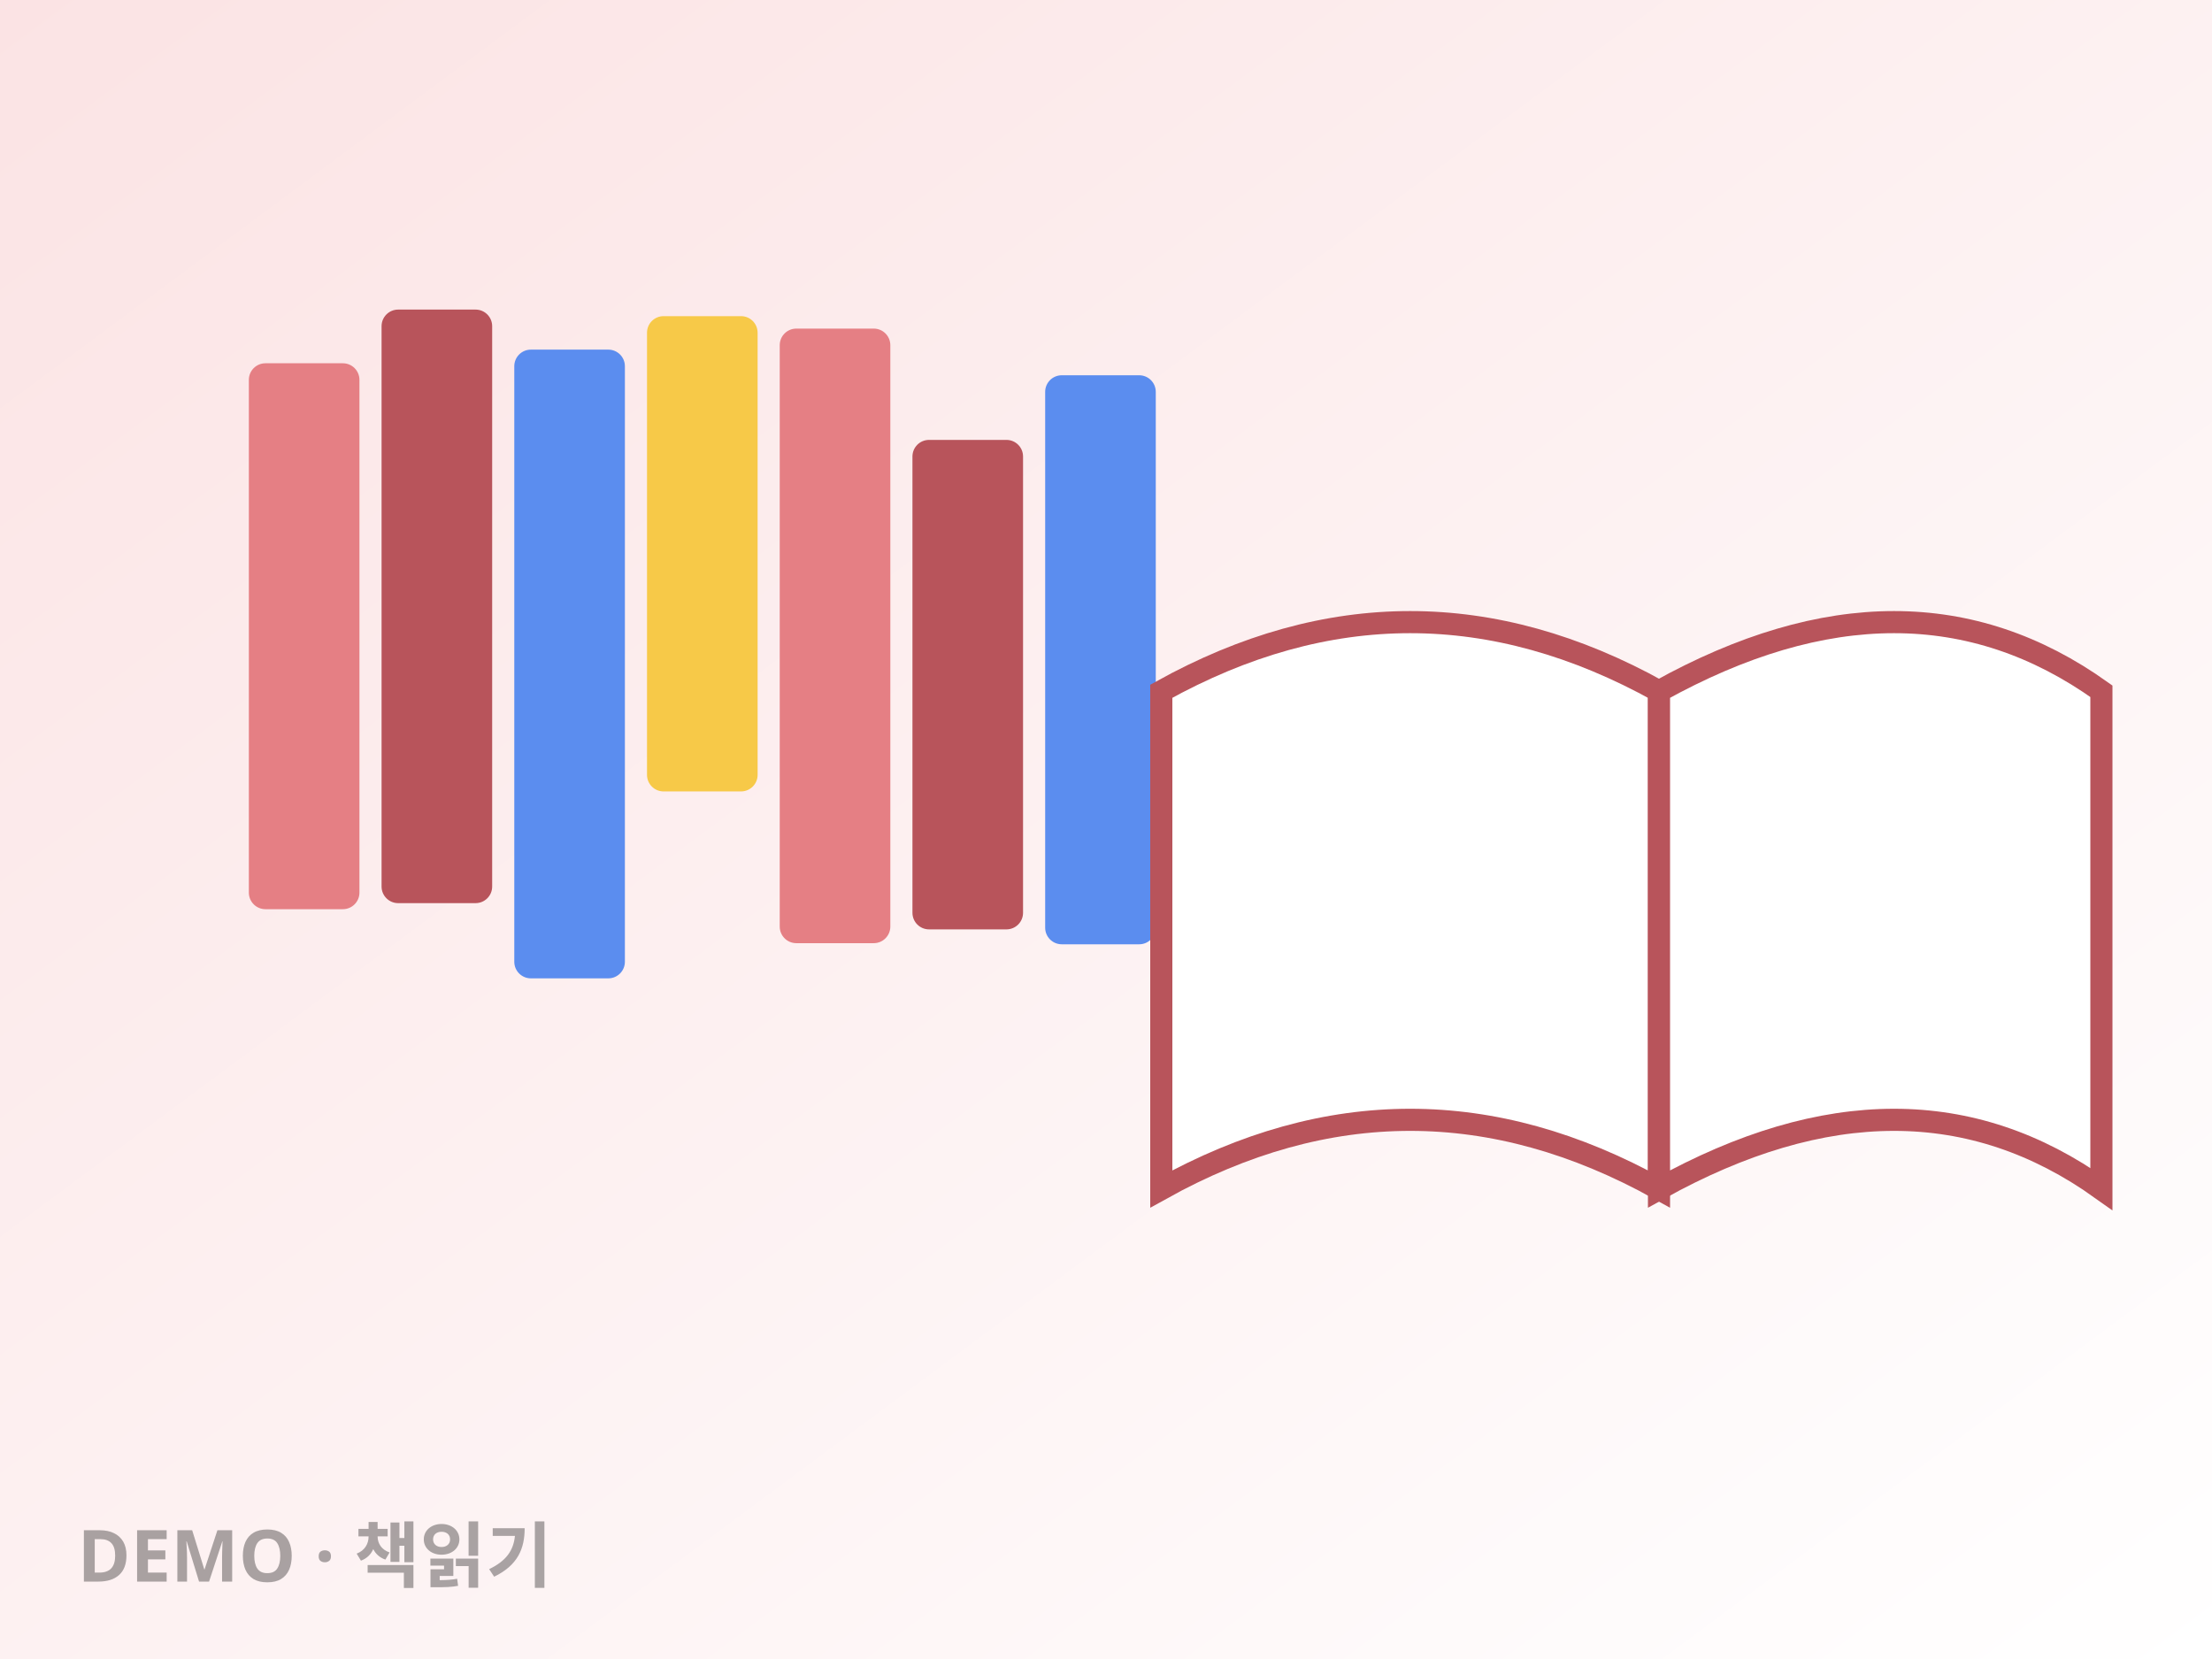
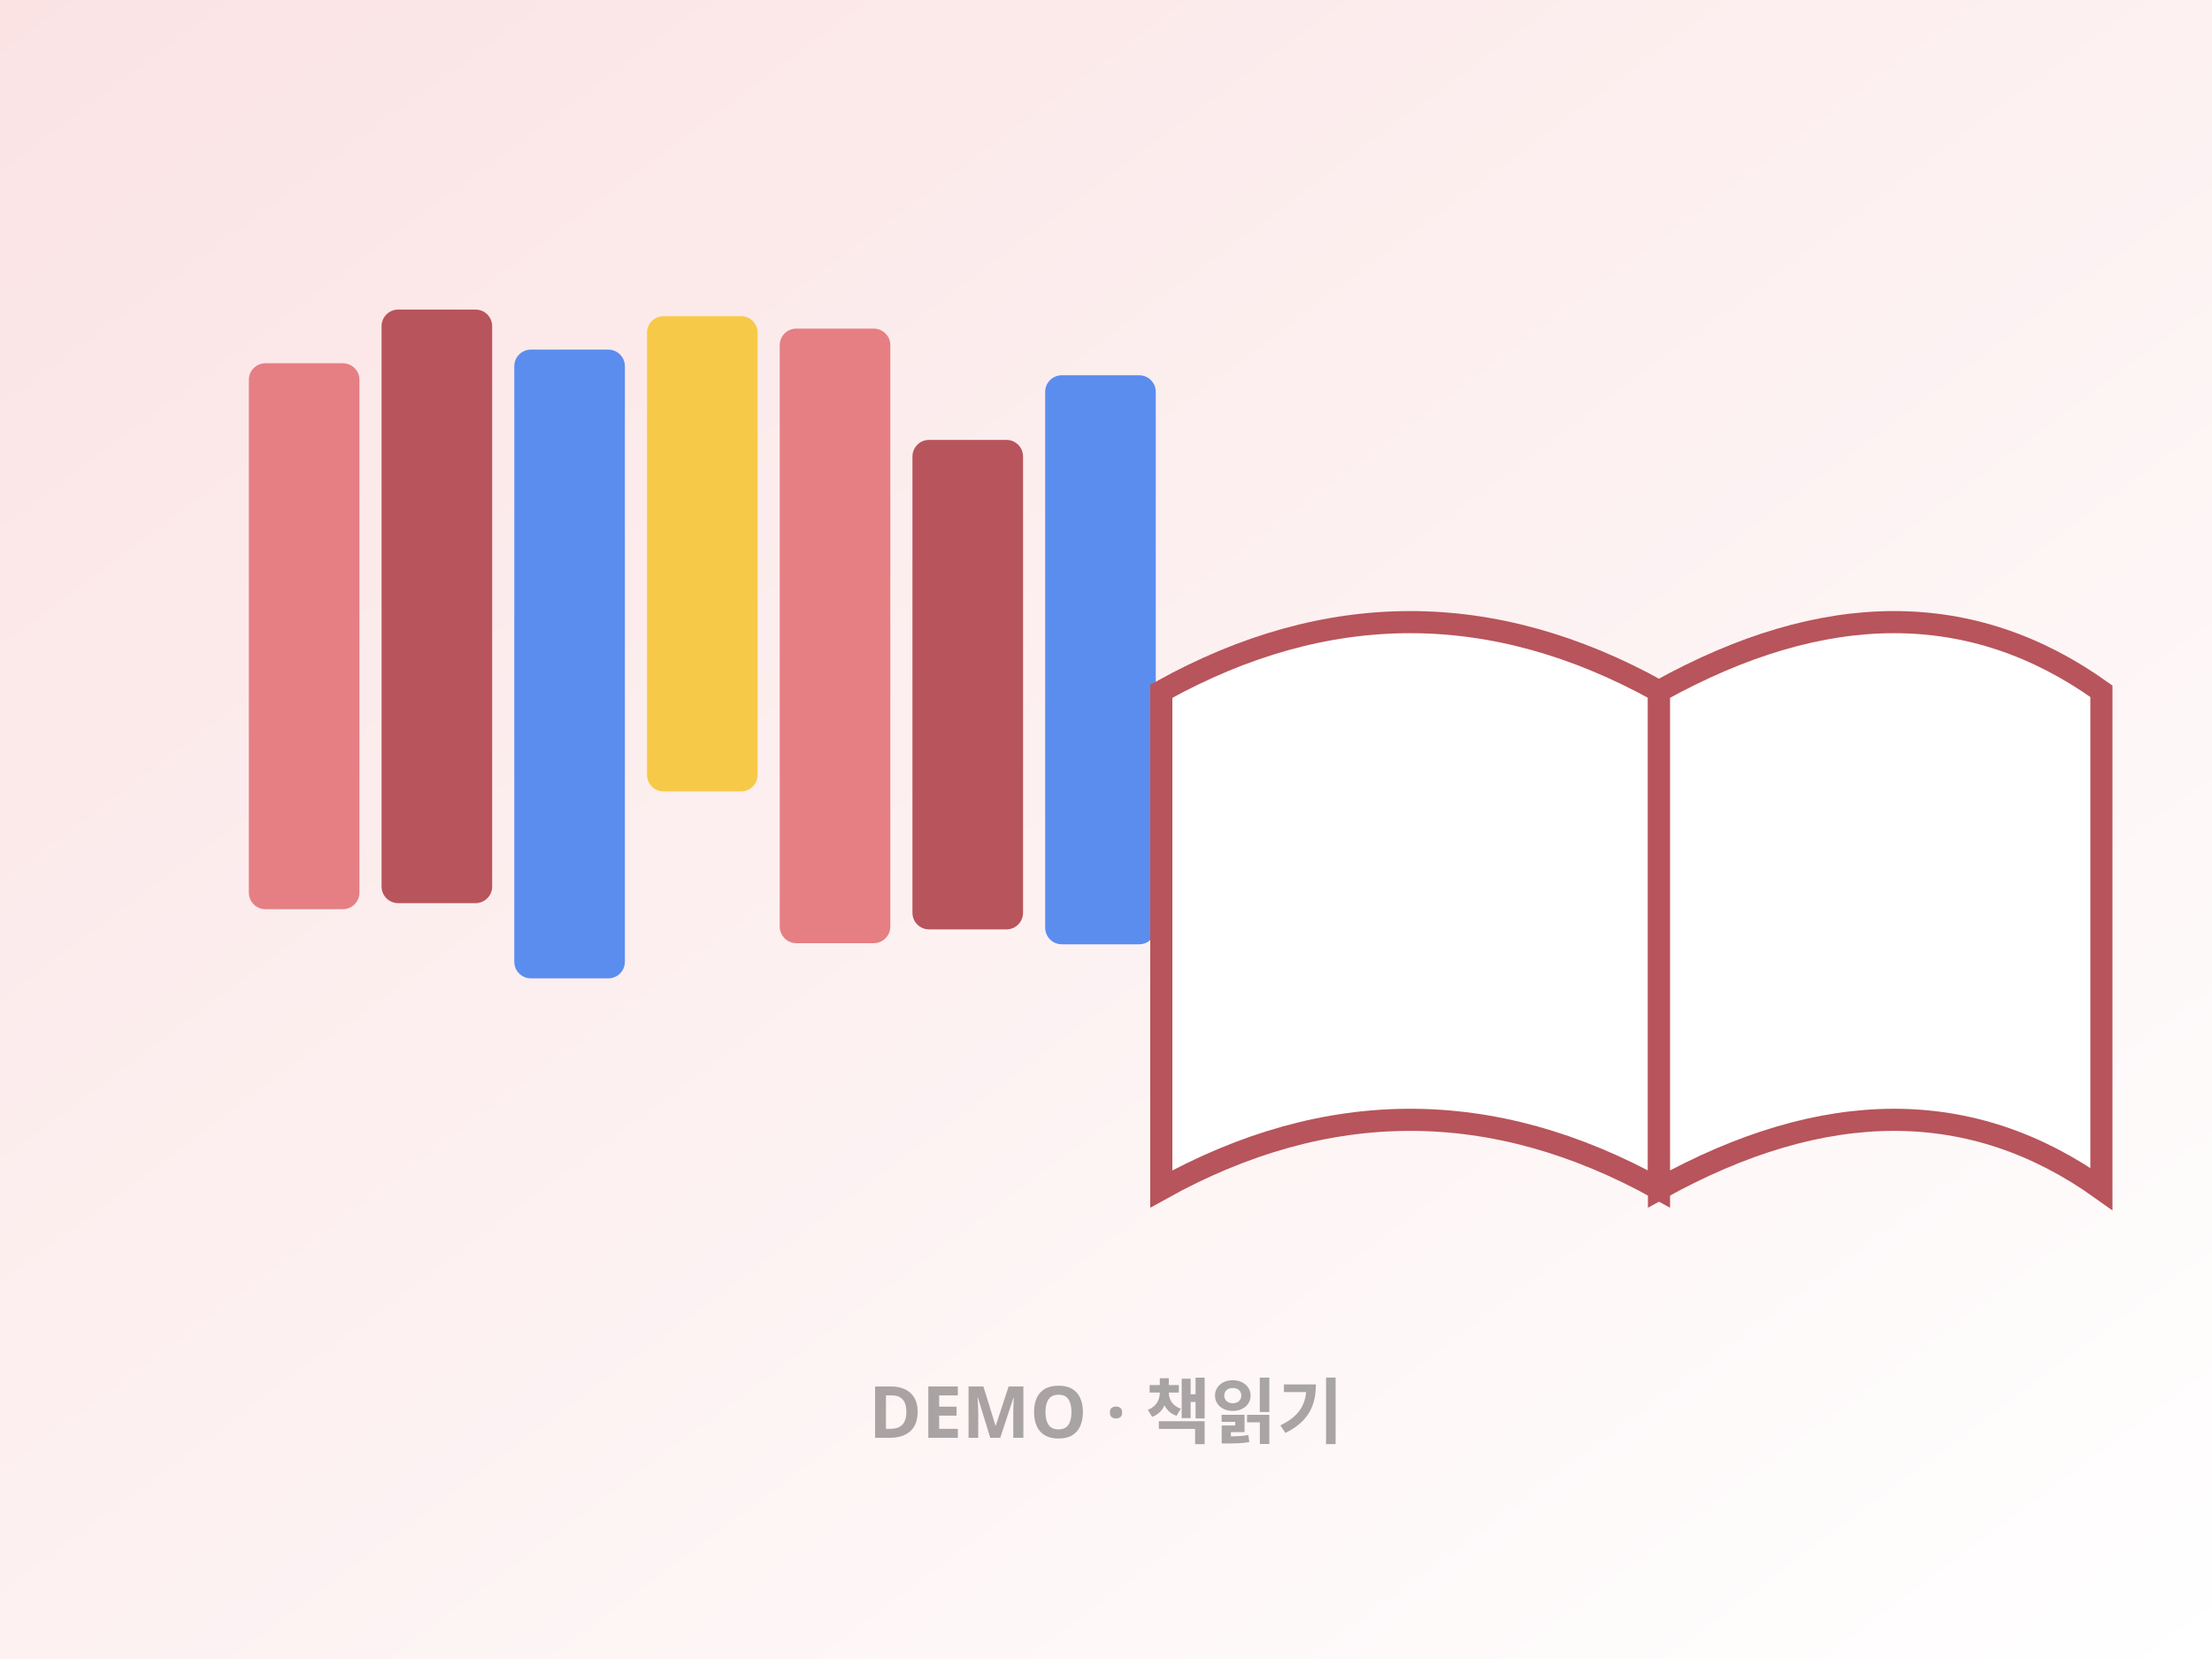
<svg xmlns="http://www.w3.org/2000/svg" width="800" height="600" viewBox="0 0 800 600">
  <defs>
    <linearGradient id="bg" x1="0" y1="0" x2="1" y2="1">
      <stop offset="0" stop-color="#FBE3E4" />
      <stop offset="1" stop-color="#ffffff" />
    </linearGradient>
  </defs>
  <rect width="800" height="600" fill="url(#bg)" />
  <g>
    <rect x="90" y="131.381" width="40" height="197.441" rx="6" fill="#E57F84" />
    <rect x="138" y="111.965" width="40" height="214.667" rx="6" fill="#B8545B" />
    <rect x="186" y="126.448" width="40" height="227.387" rx="6" fill="#5B8DEF" />
    <rect x="234" y="114.337" width="40" height="171.896" rx="6" fill="#F7C948" />
    <rect x="282" y="118.841" width="40" height="222.27" rx="6" fill="#E57F84" />
    <rect x="330" y="159.096" width="40" height="177.027" rx="6" fill="#B8545B" />
    <rect x="378" y="135.72" width="40" height="205.796" rx="6" fill="#5B8DEF" />
    <path d="M420 430 q 90 -50 180 0 v-180 q -90 -50 -180 0z" fill="#fff" stroke="#B8545B" stroke-width="8" />
    <path d="M600 430 q 90 -50 160 0 v-180 q -70 -50 -160 0z" fill="#fff" stroke="#B8545B" stroke-width="8" />
  </g>
-   <text x="28" y="572" font-family="sans-serif" font-size="26" font-weight="700" fill="#00000055">DEMO · 책읽기</text>
+   <text x="400" y="520" text-anchor="middle" font-family="sans-serif" font-size="26" font-weight="700" fill="#00000055">DEMO · 책읽기</text>
</svg>
